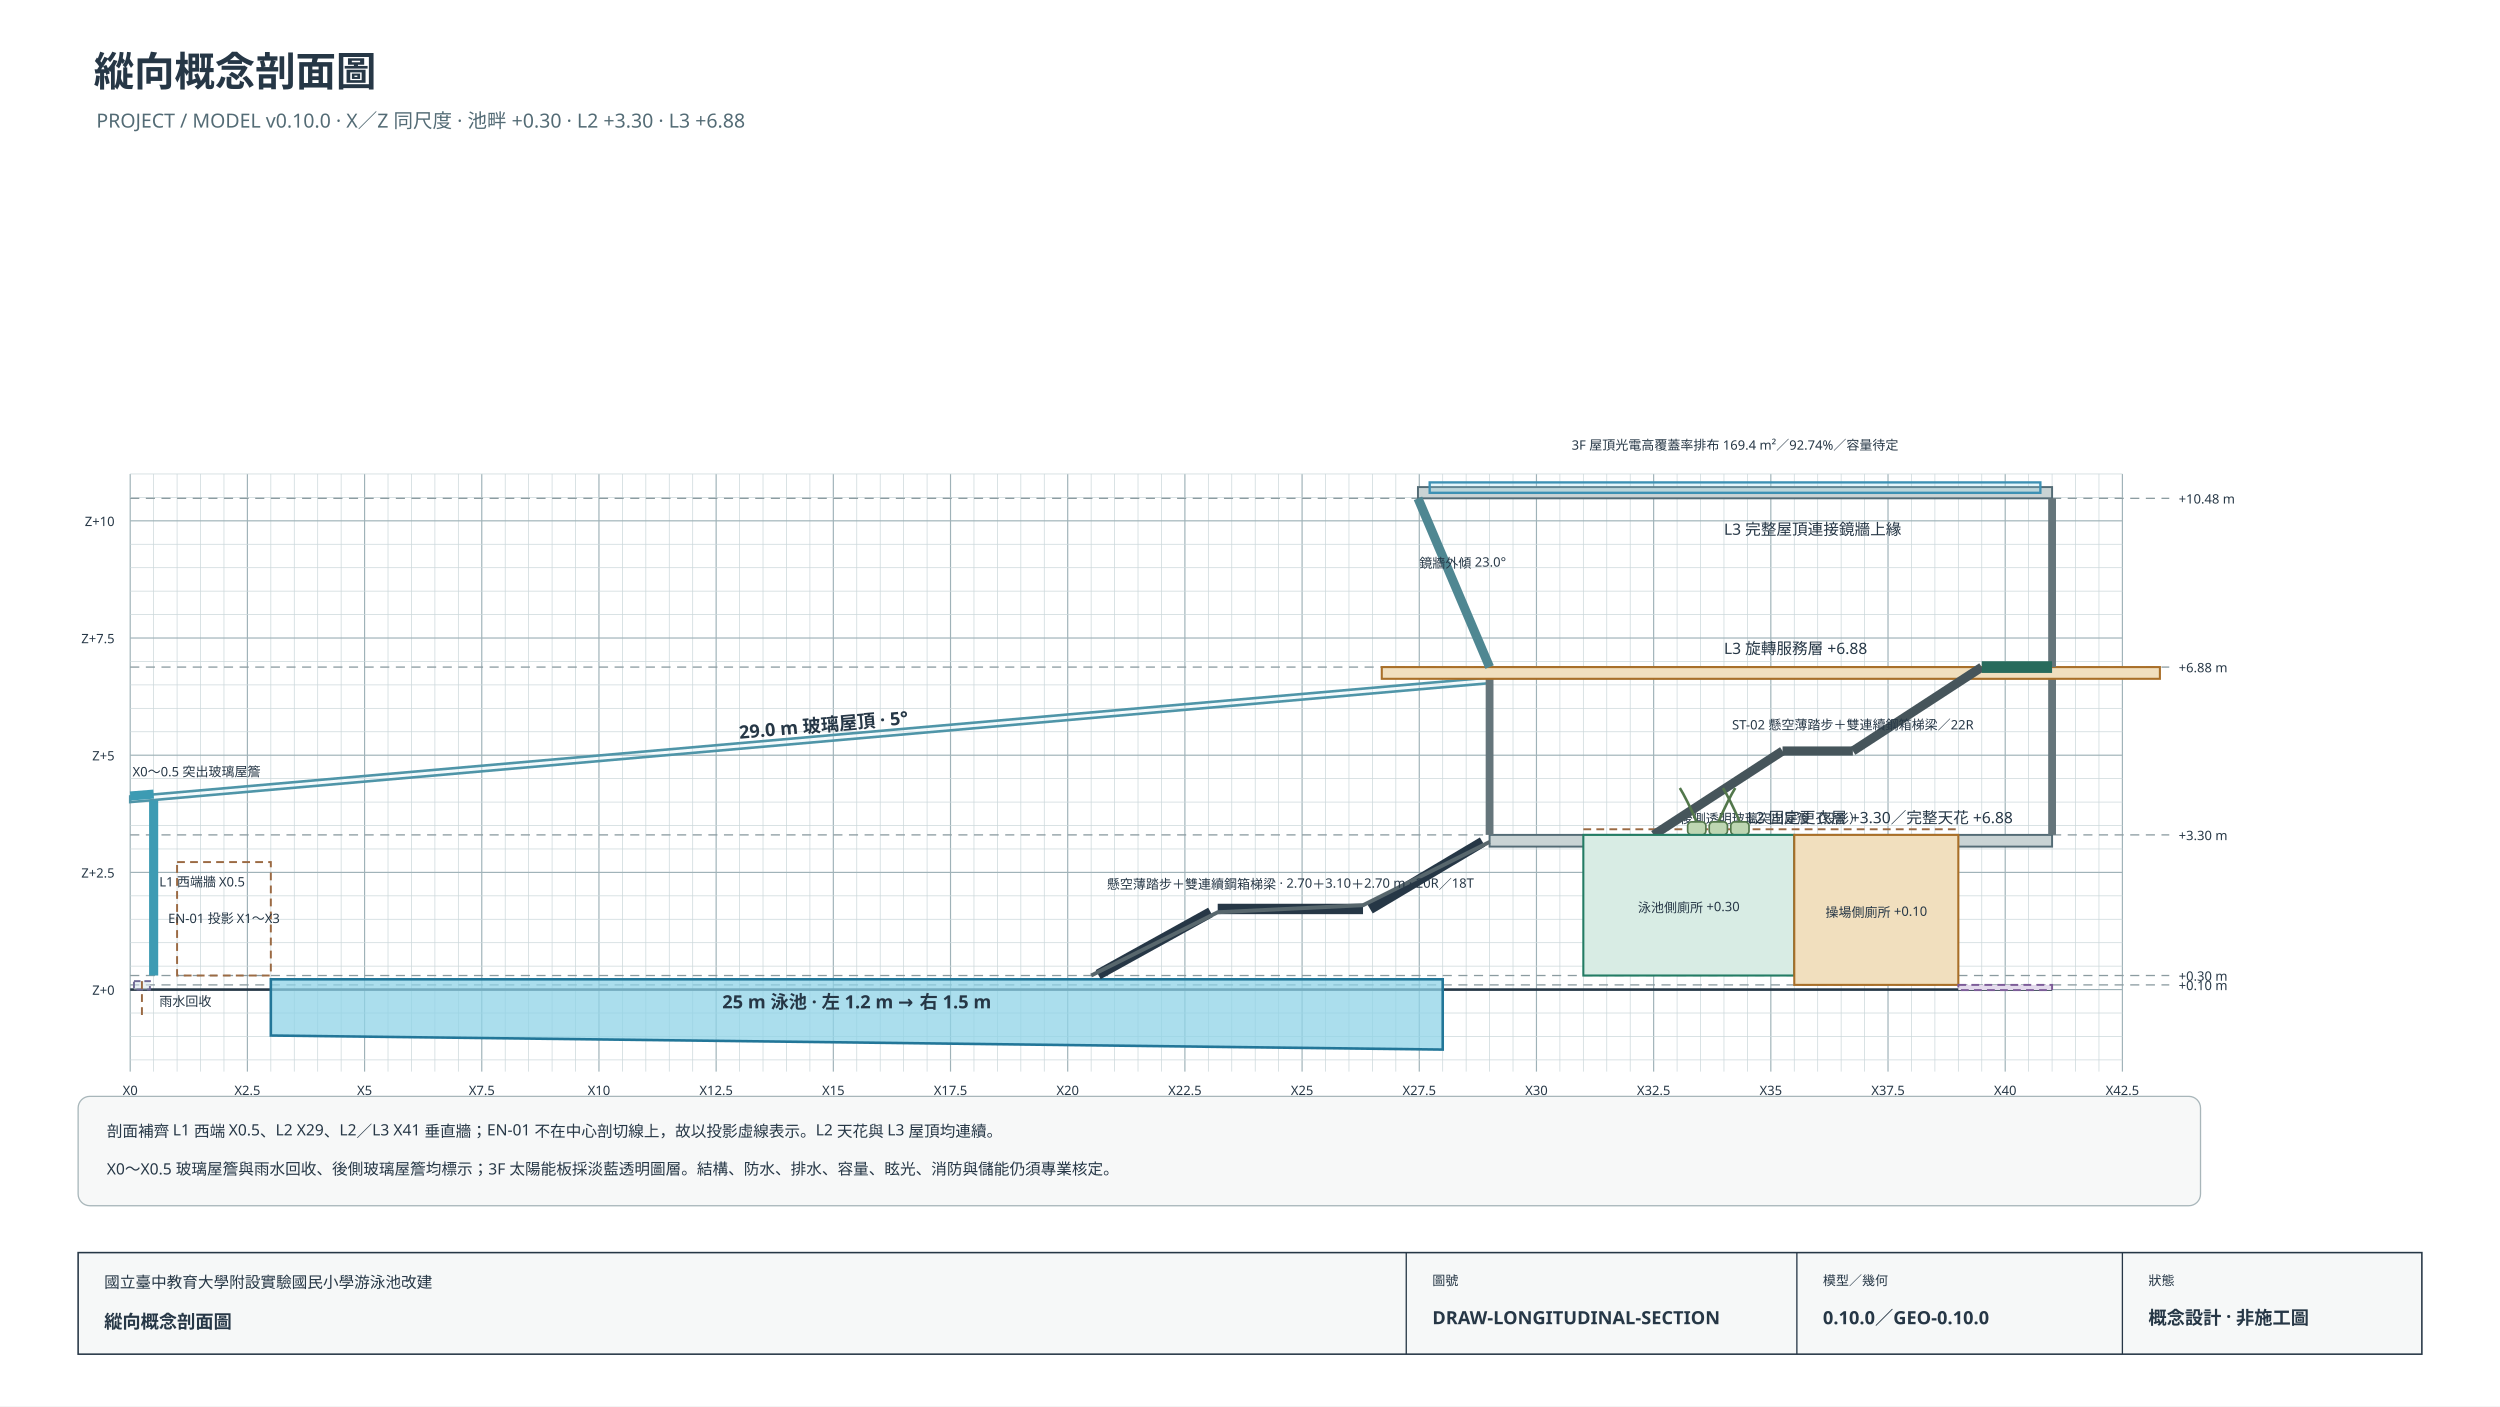
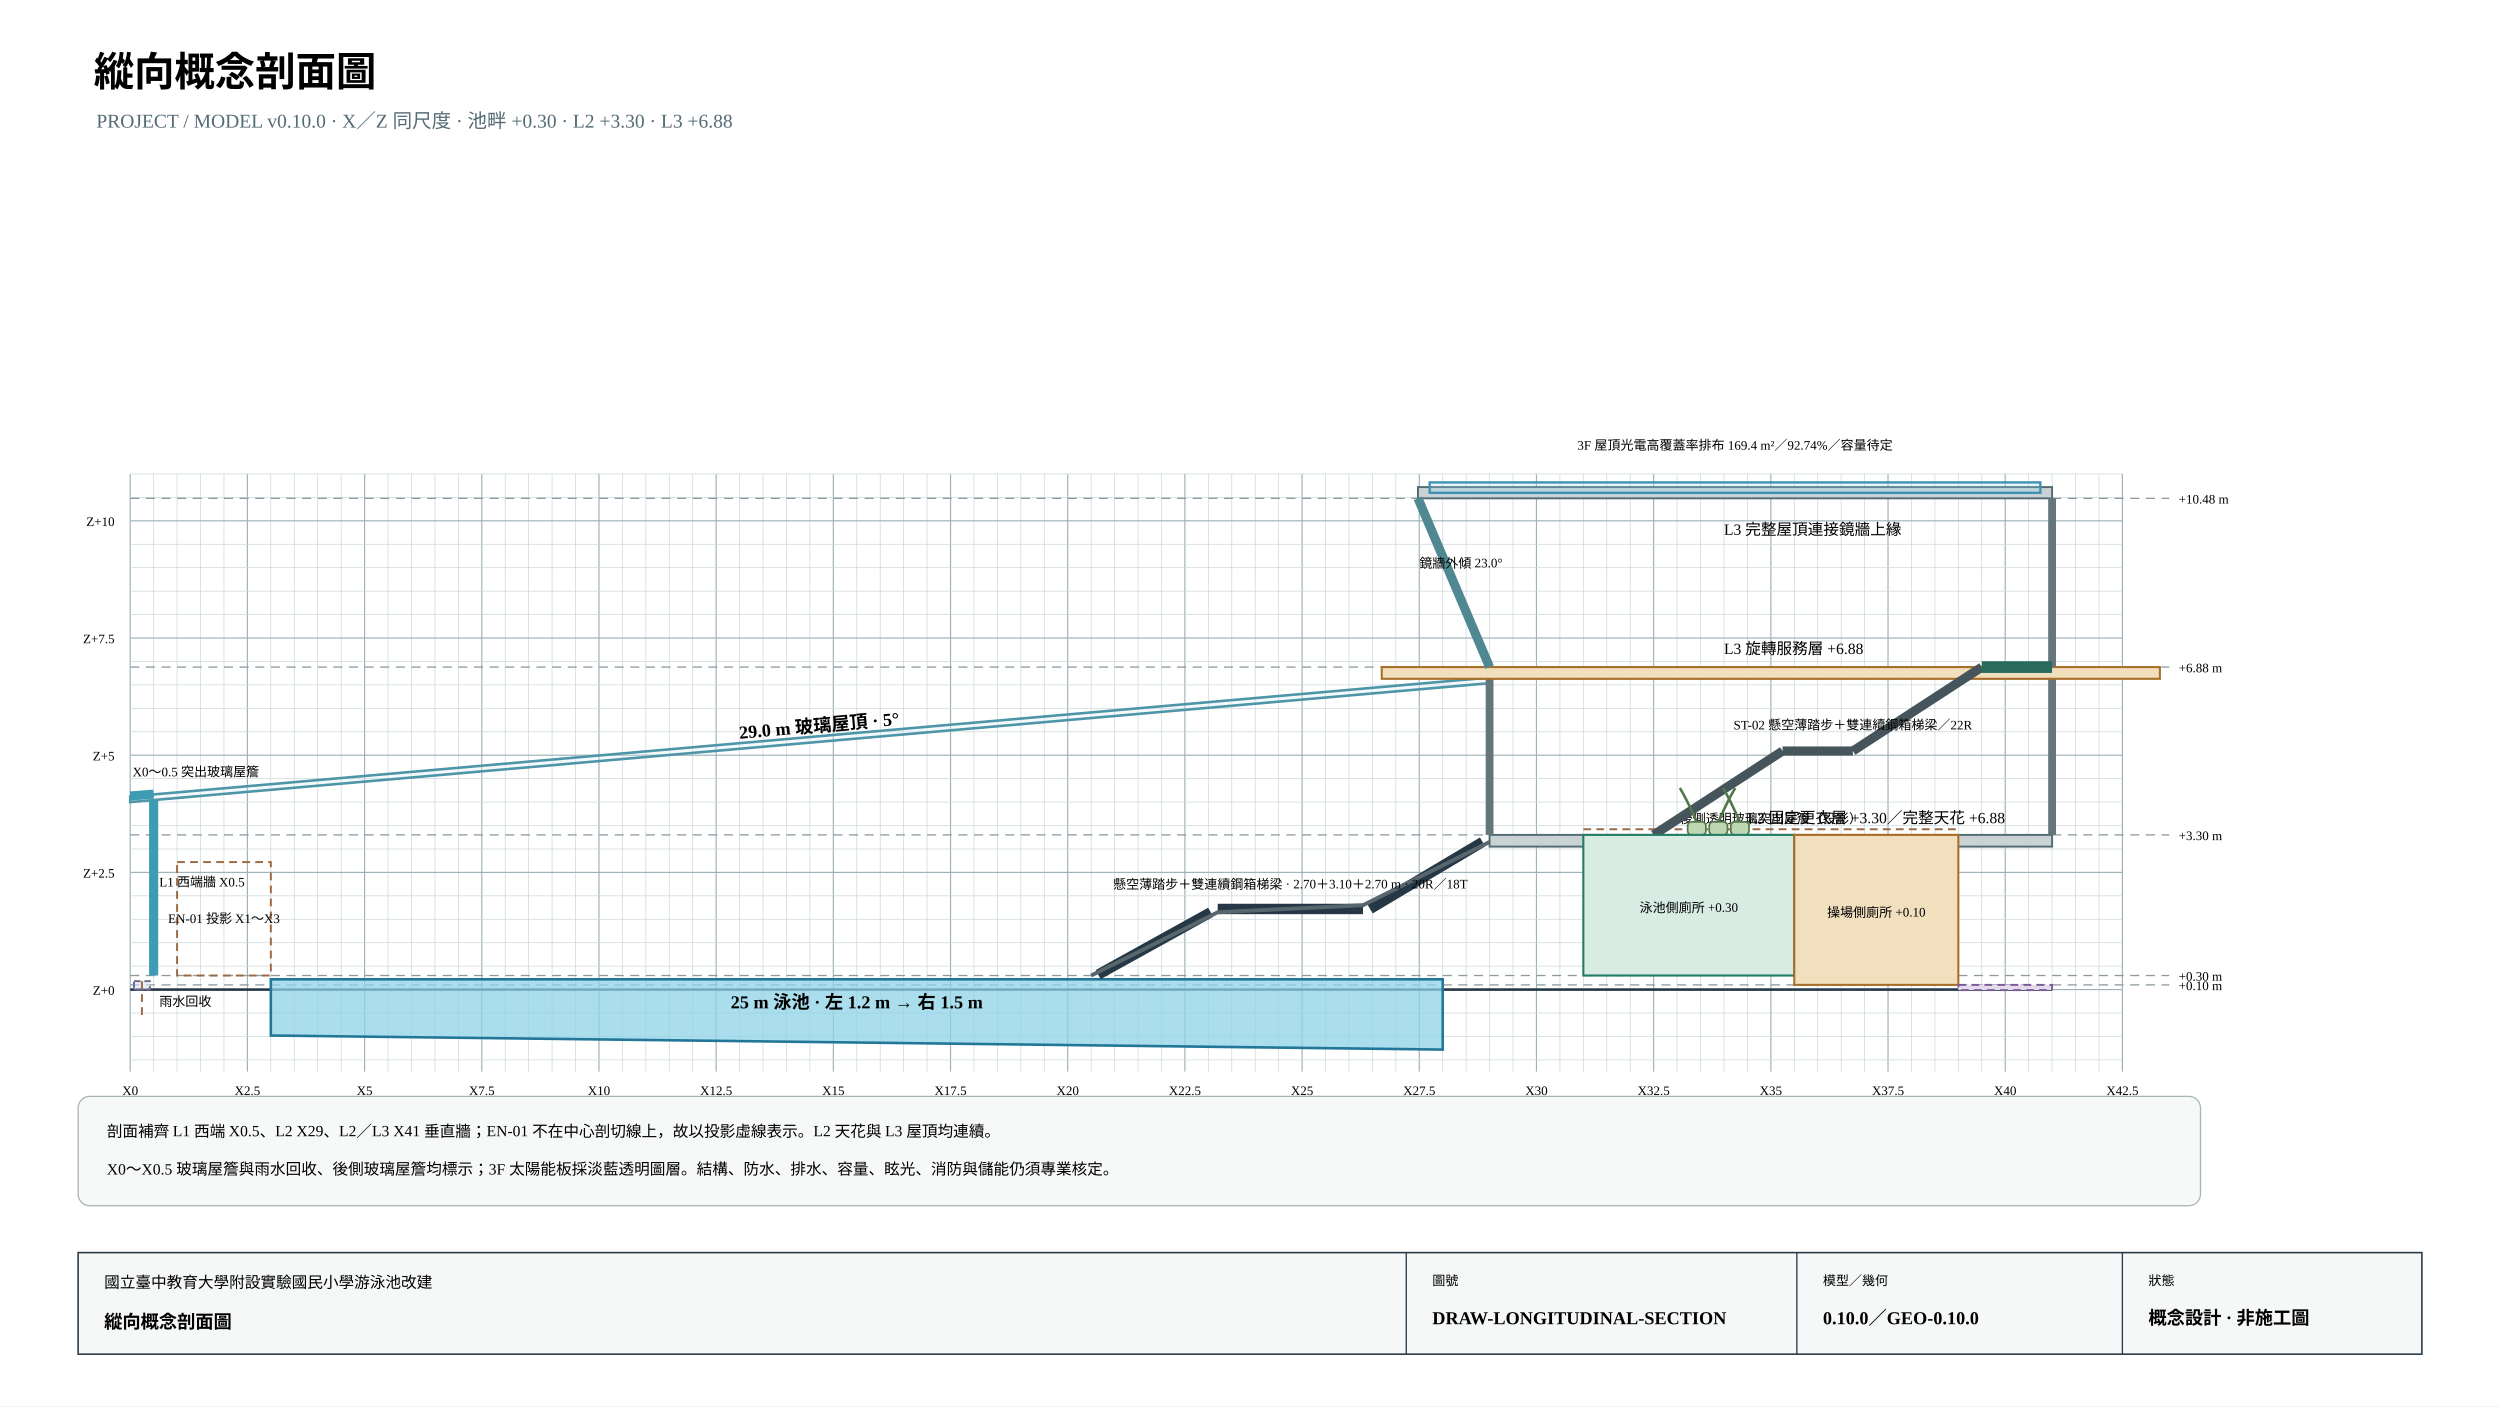
<svg xmlns="http://www.w3.org/2000/svg" width="1920" height="1080" viewBox="0 0 1920 1080" role="img" aria-labelledby="title desc" data-model-version="0.10.0" data-active-geometry="GEO-0.10.0" data-coordinate-system="SITE-XY">
  <style>
-   text{font-family:"Noto Sans TC","Microsoft JhengHei",sans-serif;fill:#263746}.title{font-size:31px;font-weight:800}.subtitle{font-size:15px;fill:#536b75}.label{font-size:14px;font-weight:700}.small{font-size:12px}.tiny{font-size:10px}.grid{stroke:#cbd7da;stroke-width:.55}.gridMajor{stroke:#9fb2b8;stroke-width:.9}.outline{fill:none;stroke:#263746;stroke-width:2}.reference{fill:#eef2f2;stroke:#97a8ad;stroke-width:1.2;stroke-dasharray:7 5}.pool{fill:#bfe4ef;stroke:#227698;stroke-width:2}.lane{stroke:#f8fbfc;stroke-width:2;stroke-dasharray:8 5}.working{fill:#f1dfbe;stroke:#a96f28;stroke-width:1.6}.confirmed{fill:#d8ece4;stroke:#237c64;stroke-width:1.6}.service{fill:#dbe5e6;stroke:#5b7278;stroke-width:1.6}.chemical{fill:#ead9e8;stroke:#8e5a88;stroke-width:1.6}.deferred{fill:#e4dbed;stroke:#7c5c98;stroke-width:1.5;stroke-dasharray:6 4}.stair{fill:#d7dde0;stroke:#263746;stroke-width:1.6}.structure{fill:#c3793c;fill-opacity:.18;stroke:#a95c25;stroke-width:2.2;stroke-dasharray:8 4}.dim{stroke:#536b75;stroke-width:1;fill:none}.titleBox{fill:#f6f8f8;stroke:#263746;stroke-width:1.2}.note{fill:#f7f8f8;stroke:#a8b6ba;stroke-width:1}.mirror{stroke:#4f8792;stroke-width:7}.roof{fill:#d8eef2;fill-opacity:.28;stroke:#4f95a8;stroke-width:2}.level{stroke:#8b9ba0;stroke-width:1;stroke-dasharray:7 5}.water{fill:#8fd2e6;fill-opacity:.75;stroke:#227698;stroke-width:2}.wall{fill:#c9d3d4;stroke:#536b75;stroke-width:1.5}.terrace{fill:#cfe1c5;stroke:#52774b;stroke-width:1.7}.arrival{fill:#d7e8df;stroke:#286b5c;stroke-width:2}.corridor{fill:#dcecef;stroke:#357487;stroke-width:1.6}.female{fill:#e5e0ee;stroke:#76598d;stroke-width:1.6}.glassLine{stroke:#3d9bb3;stroke-width:7}.wallLine{stroke:#65757b;stroke-width:6}.windowLine{stroke:#4fa5bb;stroke-width:8}.locker{fill:#cfd8d8;stroke:#64787a;stroke-width:1}.counter{fill:#d7c5ab;stroke:#8a6234;stroke-width:1.5}.plant{fill:#bed6b2;stroke:#52774b;stroke-width:1.3}.pv{fill:#8fd9ee;fill-opacity:.24;stroke:#3d91b4;stroke-width:1.8}.pvGrid{stroke:#4f9fc1;stroke-width:.8;stroke-opacity:.82}.projected{fill:none;stroke:#9b6a43;stroke-width:1.5;stroke-dasharray:6 4}.rain{fill:#d9e5ef;fill-opacity:.55;stroke:#6f6a96;stroke-width:1.5;stroke-dasharray:5 3}
+   :where(.dw-sheet) text{font-family:"Noto Sans TC","Microsoft JhengHei",sans-serif;fill:#263746}.dw-title{font-size:31px;font-weight:800}.dw-subtitle{font-size:15px;fill:#536b75}.dw-label{font-size:14px;font-weight:700}.dw-small{font-size:12px}.dw-tiny{font-size:10px}.dw-grid{stroke:#cbd7da;stroke-width:.55}.dw-grid-major{stroke:#9fb2b8;stroke-width:.9}.dw-outline{fill:none;stroke:#263746;stroke-width:2}.dw-reference{fill:#eef2f2;stroke:#97a8ad;stroke-width:1.2;stroke-dasharray:7 5}.dw-pool{fill:#bfe4ef;stroke:#227698;stroke-width:2}.dw-lane{stroke:#f8fbfc;stroke-width:2;stroke-dasharray:8 5}.dw-working{fill:#f1dfbe;stroke:#a96f28;stroke-width:1.6}.dw-confirmed{fill:#d8ece4;stroke:#237c64;stroke-width:1.6}.dw-service{fill:#dbe5e6;stroke:#5b7278;stroke-width:1.6}.dw-chemical{fill:#ead9e8;stroke:#8e5a88;stroke-width:1.6}.dw-deferred{fill:#e4dbed;stroke:#7c5c98;stroke-width:1.5;stroke-dasharray:6 4}.dw-stair{fill:#d7dde0;stroke:#263746;stroke-width:1.6}.dw-structure{fill:#c3793c;fill-opacity:.18;stroke:#a95c25;stroke-width:2.2;stroke-dasharray:8 4}.dw-dim{stroke:#536b75;stroke-width:1;fill:none}.dw-title-box{fill:#f6f8f8;stroke:#263746;stroke-width:1.2}.dw-note{fill:#f7f8f8;stroke:#a8b6ba;stroke-width:1}.dw-mirror{stroke:#4f8792;stroke-width:7}.dw-roof{fill:#d8eef2;fill-opacity:.28;stroke:#4f95a8;stroke-width:2}.dw-level{stroke:#8b9ba0;stroke-width:1;stroke-dasharray:7 5}.dw-water{fill:#8fd2e6;fill-opacity:.75;stroke:#227698;stroke-width:2}.dw-wall{fill:#c9d3d4;stroke:#536b75;stroke-width:1.5}.dw-terrace{fill:#cfe1c5;stroke:#52774b;stroke-width:1.7}.dw-arrival{fill:#d7e8df;stroke:#286b5c;stroke-width:2}.dw-corridor{fill:#dcecef;stroke:#357487;stroke-width:1.6}.dw-female{fill:#e5e0ee;stroke:#76598d;stroke-width:1.6}.dw-glass-line{stroke:#3d9bb3;stroke-width:7}.dw-wall-line{stroke:#65757b;stroke-width:6}.dw-window-line{stroke:#4fa5bb;stroke-width:8}.dw-locker{fill:#cfd8d8;stroke:#64787a;stroke-width:1}.dw-counter{fill:#d7c5ab;stroke:#8a6234;stroke-width:1.5}.dw-plant{fill:#bed6b2;stroke:#52774b;stroke-width:1.3}.dw-pv{fill:#8fd9ee;fill-opacity:.24;stroke:#3d91b4;stroke-width:1.8}.dw-pv-grid{stroke:#4f9fc1;stroke-width:.8;stroke-opacity:.82}.dw-projected{fill:none;stroke:#9b6a43;stroke-width:1.5;stroke-dasharray:6 4}.dw-rain{fill:#d9e5ef;fill-opacity:.55;stroke:#6f6a96;stroke-width:1.5;stroke-dasharray:5 3}
</style>
-   <rect width="1920" height="1080" fill="#fff" />
-   <text x="72" y="66" class="title">縱向概念剖面圖</text>
-   <text x="74" y="98" class="subtitle">PROJECT / MODEL v0.10.0 · X／Z 同尺度 · 池畔 +0.30 · L2 +3.30 · L3 +6.88</text>
-   <g aria-label="SITE-XZ 0.5 m grid" data-grid-visible="true" data-coordinate-system="SITE-XZ" data-minor-spacing="0.5" data-major-spacing="2.5">
-     <line x1="100" y1="364" x2="100" y2="823" class="gridMajor" />
-     <text x="100" y="841" text-anchor="middle" class="tiny">X0</text>
-     <line x1="118" y1="364" x2="118" y2="823" class="grid" />
-     <line x1="136" y1="364" x2="136" y2="823" class="grid" />
-     <line x1="154" y1="364" x2="154" y2="823" class="grid" />
-     <line x1="172" y1="364" x2="172" y2="823" class="grid" />
-     <line x1="190" y1="364" x2="190" y2="823" class="gridMajor" />
-     <text x="190" y="841" text-anchor="middle" class="tiny">X2.5</text>
-     <line x1="208" y1="364" x2="208" y2="823" class="grid" />
-     <line x1="226" y1="364" x2="226" y2="823" class="grid" />
-     <line x1="244" y1="364" x2="244" y2="823" class="grid" />
-     <line x1="262" y1="364" x2="262" y2="823" class="grid" />
-     <line x1="280" y1="364" x2="280" y2="823" class="gridMajor" />
-     <text x="280" y="841" text-anchor="middle" class="tiny">X5</text>
-     <line x1="298" y1="364" x2="298" y2="823" class="grid" />
-     <line x1="316" y1="364" x2="316" y2="823" class="grid" />
-     <line x1="334" y1="364" x2="334" y2="823" class="grid" />
-     <line x1="352" y1="364" x2="352" y2="823" class="grid" />
-     <line x1="370" y1="364" x2="370" y2="823" class="gridMajor" />
-     <text x="370" y="841" text-anchor="middle" class="tiny">X7.5</text>
-     <line x1="388" y1="364" x2="388" y2="823" class="grid" />
-     <line x1="406" y1="364" x2="406" y2="823" class="grid" />
-     <line x1="424" y1="364" x2="424" y2="823" class="grid" />
-     <line x1="442" y1="364" x2="442" y2="823" class="grid" />
-     <line x1="460" y1="364" x2="460" y2="823" class="gridMajor" />
-     <text x="460" y="841" text-anchor="middle" class="tiny">X10</text>
-     <line x1="478" y1="364" x2="478" y2="823" class="grid" />
-     <line x1="496" y1="364" x2="496" y2="823" class="grid" />
-     <line x1="514" y1="364" x2="514" y2="823" class="grid" />
-     <line x1="532" y1="364" x2="532" y2="823" class="grid" />
-     <line x1="550" y1="364" x2="550" y2="823" class="gridMajor" />
-     <text x="550" y="841" text-anchor="middle" class="tiny">X12.5</text>
-     <line x1="568" y1="364" x2="568" y2="823" class="grid" />
-     <line x1="586" y1="364" x2="586" y2="823" class="grid" />
-     <line x1="604" y1="364" x2="604" y2="823" class="grid" />
-     <line x1="622" y1="364" x2="622" y2="823" class="grid" />
-     <line x1="640" y1="364" x2="640" y2="823" class="gridMajor" />
-     <text x="640" y="841" text-anchor="middle" class="tiny">X15</text>
-     <line x1="658" y1="364" x2="658" y2="823" class="grid" />
-     <line x1="676" y1="364" x2="676" y2="823" class="grid" />
-     <line x1="694" y1="364" x2="694" y2="823" class="grid" />
-     <line x1="712" y1="364" x2="712" y2="823" class="grid" />
-     <line x1="730" y1="364" x2="730" y2="823" class="gridMajor" />
-     <text x="730" y="841" text-anchor="middle" class="tiny">X17.5</text>
-     <line x1="748" y1="364" x2="748" y2="823" class="grid" />
-     <line x1="766" y1="364" x2="766" y2="823" class="grid" />
-     <line x1="784" y1="364" x2="784" y2="823" class="grid" />
-     <line x1="802" y1="364" x2="802" y2="823" class="grid" />
-     <line x1="820" y1="364" x2="820" y2="823" class="gridMajor" />
-     <text x="820" y="841" text-anchor="middle" class="tiny">X20</text>
-     <line x1="838" y1="364" x2="838" y2="823" class="grid" />
-     <line x1="856" y1="364" x2="856" y2="823" class="grid" />
-     <line x1="874" y1="364" x2="874" y2="823" class="grid" />
-     <line x1="892" y1="364" x2="892" y2="823" class="grid" />
-     <line x1="910" y1="364" x2="910" y2="823" class="gridMajor" />
-     <text x="910" y="841" text-anchor="middle" class="tiny">X22.5</text>
-     <line x1="928" y1="364" x2="928" y2="823" class="grid" />
-     <line x1="946" y1="364" x2="946" y2="823" class="grid" />
-     <line x1="964" y1="364" x2="964" y2="823" class="grid" />
-     <line x1="982" y1="364" x2="982" y2="823" class="grid" />
-     <line x1="1000" y1="364" x2="1000" y2="823" class="gridMajor" />
-     <text x="1000" y="841" text-anchor="middle" class="tiny">X25</text>
-     <line x1="1018" y1="364" x2="1018" y2="823" class="grid" />
-     <line x1="1036" y1="364" x2="1036" y2="823" class="grid" />
-     <line x1="1054" y1="364" x2="1054" y2="823" class="grid" />
-     <line x1="1072" y1="364" x2="1072" y2="823" class="grid" />
-     <line x1="1090" y1="364" x2="1090" y2="823" class="gridMajor" />
-     <text x="1090" y="841" text-anchor="middle" class="tiny">X27.5</text>
-     <line x1="1108" y1="364" x2="1108" y2="823" class="grid" />
-     <line x1="1126" y1="364" x2="1126" y2="823" class="grid" />
-     <line x1="1144" y1="364" x2="1144" y2="823" class="grid" />
-     <line x1="1162" y1="364" x2="1162" y2="823" class="grid" />
-     <line x1="1180" y1="364" x2="1180" y2="823" class="gridMajor" />
-     <text x="1180" y="841" text-anchor="middle" class="tiny">X30</text>
-     <line x1="1198" y1="364" x2="1198" y2="823" class="grid" />
-     <line x1="1216" y1="364" x2="1216" y2="823" class="grid" />
-     <line x1="1234" y1="364" x2="1234" y2="823" class="grid" />
-     <line x1="1252" y1="364" x2="1252" y2="823" class="grid" />
-     <line x1="1270" y1="364" x2="1270" y2="823" class="gridMajor" />
-     <text x="1270" y="841" text-anchor="middle" class="tiny">X32.5</text>
-     <line x1="1288" y1="364" x2="1288" y2="823" class="grid" />
-     <line x1="1306" y1="364" x2="1306" y2="823" class="grid" />
-     <line x1="1324" y1="364" x2="1324" y2="823" class="grid" />
-     <line x1="1342" y1="364" x2="1342" y2="823" class="grid" />
-     <line x1="1360" y1="364" x2="1360" y2="823" class="gridMajor" />
-     <text x="1360" y="841" text-anchor="middle" class="tiny">X35</text>
-     <line x1="1378" y1="364" x2="1378" y2="823" class="grid" />
-     <line x1="1396" y1="364" x2="1396" y2="823" class="grid" />
-     <line x1="1414" y1="364" x2="1414" y2="823" class="grid" />
-     <line x1="1432" y1="364" x2="1432" y2="823" class="grid" />
-     <line x1="1450" y1="364" x2="1450" y2="823" class="gridMajor" />
-     <text x="1450" y="841" text-anchor="middle" class="tiny">X37.5</text>
-     <line x1="1468" y1="364" x2="1468" y2="823" class="grid" />
-     <line x1="1486" y1="364" x2="1486" y2="823" class="grid" />
-     <line x1="1504" y1="364" x2="1504" y2="823" class="grid" />
-     <line x1="1522" y1="364" x2="1522" y2="823" class="grid" />
-     <line x1="1540" y1="364" x2="1540" y2="823" class="gridMajor" />
-     <text x="1540" y="841" text-anchor="middle" class="tiny">X40</text>
-     <line x1="1558" y1="364" x2="1558" y2="823" class="grid" />
-     <line x1="1576" y1="364" x2="1576" y2="823" class="grid" />
-     <line x1="1594" y1="364" x2="1594" y2="823" class="grid" />
-     <line x1="1612" y1="364" x2="1612" y2="823" class="grid" />
-     <line x1="1630" y1="364" x2="1630" y2="823" class="gridMajor" />
-     <text x="1630" y="841" text-anchor="middle" class="tiny">X42.5</text>
-     <line x1="100" y1="814" x2="1630" y2="814" class="grid" />
-     <line x1="100" y1="796" x2="1630" y2="796" class="grid" />
-     <line x1="100" y1="778" x2="1630" y2="778" class="grid" />
-     <line x1="100" y1="760" x2="1630" y2="760" class="gridMajor" />
-     <text x="88" y="764" text-anchor="end" class="tiny">Z+0</text>
-     <line x1="100" y1="742" x2="1630" y2="742" class="grid" />
-     <line x1="100" y1="724" x2="1630" y2="724" class="grid" />
-     <line x1="100" y1="706" x2="1630" y2="706" class="grid" />
-     <line x1="100" y1="688" x2="1630" y2="688" class="grid" />
-     <line x1="100" y1="670" x2="1630" y2="670" class="gridMajor" />
-     <text x="88" y="674" text-anchor="end" class="tiny">Z+2.5</text>
-     <line x1="100" y1="652" x2="1630" y2="652" class="grid" />
-     <line x1="100" y1="634" x2="1630" y2="634" class="grid" />
-     <line x1="100" y1="616" x2="1630" y2="616" class="grid" />
-     <line x1="100" y1="598" x2="1630" y2="598" class="grid" />
-     <line x1="100" y1="580" x2="1630" y2="580" class="gridMajor" />
-     <text x="88" y="584" text-anchor="end" class="tiny">Z+5</text>
-     <line x1="100" y1="562" x2="1630" y2="562" class="grid" />
-     <line x1="100" y1="544" x2="1630" y2="544" class="grid" />
-     <line x1="100" y1="526" x2="1630" y2="526" class="grid" />
-     <line x1="100" y1="508" x2="1630" y2="508" class="grid" />
-     <line x1="100" y1="490" x2="1630" y2="490" class="gridMajor" />
-     <text x="88" y="494" text-anchor="end" class="tiny">Z+7.5</text>
-     <line x1="100" y1="472" x2="1630" y2="472" class="grid" />
-     <line x1="100" y1="454" x2="1630" y2="454" class="grid" />
-     <line x1="100" y1="436" x2="1630" y2="436" class="grid" />
-     <line x1="100" y1="418" x2="1630" y2="418" class="grid" />
-     <line x1="100" y1="400" x2="1630" y2="400" class="gridMajor" />
-     <text x="88" y="404" text-anchor="end" class="tiny">Z+10</text>
-     <line x1="100" y1="382" x2="1630" y2="382" class="grid" />
-     <line x1="100" y1="364" x2="1630" y2="364" class="grid" />
-   </g>
-   <g>
-     <line x1="100" y1="760" x2="1576" y2="760" class="outline" />
-     <line x1="100" y1="756.4" x2="1666" y2="756.4" class="level" />
-     <text x="1673.2" y="760.4" class="tiny">+0.10 m</text>
-     <line x1="100" y1="749.2" x2="1666" y2="749.2" class="level" />
-     <text x="1673.2" y="753.2" class="tiny">+0.30 m</text>
-     <line x1="100" y1="641.2" x2="1666" y2="641.2" class="level" />
-     <text x="1673.2" y="645.2" class="tiny">+3.30 m</text>
-     <line x1="100" y1="512.32" x2="1666" y2="512.32" class="level" />
-     <text x="1673.2" y="516.32" class="tiny">+6.88 m</text>
-     <line x1="100" y1="382.72" x2="1666" y2="382.72" class="level" />
-     <text x="1673.2" y="386.72" class="tiny">+10.48 m</text>
-   </g>
-   <g data-entity="POOL-01" data-coordinate-system="SITE-XY" data-bounds="3,28,4,12.5">
-     <path d="M208 752.08L1108 752.08L1108 806.08L208 795.28Z" class="water" />
-     <text x="658" y="774.4" text-anchor="middle" class="label">25 m 泳池 · 左 1.2 m → 右 1.5 m</text>
-   </g>
-   <g data-entity="RF-GL-01" data-coordinate-system="SITE-XY" data-bounds="0,29,0,14">
-     <path d="M100 616L1144 524.668L1144 520.348L100 611.68Z" class="roof" />
-     <text x="568" y="567.4" class="label" transform="rotate(-5 568 567.4)">29.0 m 玻璃屋頂 · 5°</text>
-   </g>
-   <g data-entity="RF-L1-WEST-EAVE-01">
-     <path d="M100 611.32L118 609.88" class="glassLine" />
-     <text x="101.8" y="596.2" class="tiny">X0～0.5 突出玻璃屋簷</text>
-   </g>
-   <g data-entity="RW-WEST-01">
-     <rect x="102.88" y="753.52" width="12.24" height="6.48" class="rain" />
-     <path d="M109 753.52L109 779.8" class="projected" />
-     <text x="122.32" y="772.6" class="tiny">雨水回收</text>
-   </g>
-   <g data-entity="W-L1-X0.5-01">
-     <line x1="118" y1="749.2" x2="118" y2="614.56" class="glassLine" />
-     <text x="122.32" y="680.8" class="tiny">L1 西端牆 X0.5</text>
-   </g>
-   <g data-entity="EN-01" data-projection="elevation-not-cut">
-     <rect x="136" y="662.08" width="72" height="87.12" class="projected" />
-     <text x="172" y="708.88" text-anchor="middle" class="tiny">EN-01 投影 X1～X3</text>
-   </g>
-   <g data-entity="RF-L1-REAR-CANOPY-01" data-projection-y="14-14.5">
-     <line x1="1216" y1="636.88" x2="1504" y2="636.88" class="projected" />
-     <text x="1360" y="632.2" text-anchor="middle" class="tiny">後側透明玻璃突出屋簷（投影）</text>
-   </g>
-   <g>
-     <rect x="1144" y="641.2" width="432" height="9" class="wall" />
-     <rect x="1144" y="512.32" width="432" height="8.64" class="wall" data-entity="CLG-L2-01" data-continuous="true" />
-     <line x1="1144" y1="641.2" x2="1144" y2="512.32" class="wallLine" data-entity="W-L2-X29-01" />
-     <line x1="1576" y1="641.2" x2="1576" y2="512.32" class="wallLine" data-entity="W-L2-X41-01" />
-     <rect x="1061.2" y="512.32" width="597.6" height="9" class="working" />
-     <rect x="1088.992" y="374.08" width="487.008" height="8.64" class="wall" data-entity="RF-L3-01" data-complete-roof="true" />
-     <line x1="1144" y1="512.32" x2="1088.988" y2="382.72" class="mirror" />
-     <line x1="1576" y1="512.32" x2="1576" y2="382.72" class="wallLine" data-entity="W-L3-X41-01" />
-     <text x="1342" y="632.2" class="small">L2 固定更衣層 +3.30／完整天花 +6.88</text>
-     <text x="1324" y="502.24" class="small">L3 旋轉服務層 +6.88</text>
-     <text x="1324" y="410.72" class="small">L3 完整屋頂連接鏡牆上緣</text>
-     <text x="1090" y="436" class="tiny">鏡牆外傾 23.0°</text>
-   </g>
-   <g data-entity="ST-01" data-coordinate-system="SITE-XY" data-bounds="20.5,29,0.5,2" data-design-intent="suspended-floating-stair">
-     <line x1="843.4" y1="748.48" x2="929.8" y2="700.6" stroke="#263746" stroke-width="8" />
-     <line x1="935.2" y1="698.08" x2="1046.8" y2="698.08" stroke="#263746" stroke-width="8" />
-     <line x1="1052.2" y1="698.08" x2="1138.6" y2="646.6" stroke="#263746" stroke-width="8" />
-     <polyline points="838,749.2 848.8,743.8 859.6,738.4 870.4,733 881.2,727.6 892,722.2 902.8,716.8 913.6,711.4 924.4,706 935.2,700.6 1046.8,695.2 1057.6,689.8 1068.4,684.4 1079.2,679 1090,673.6 1100.8,668.2 1111.6,662.8 1122.4,657.4 1133.2,652 1144,646.6" fill="none" stroke="#58676d" stroke-width="3" />
-     <text x="991" y="682.6" text-anchor="middle" class="tiny">懸空薄踏步＋雙連續鋼箱梯梁 · 2.70＋3.10＋2.70 m · 20R／18T</text>
-   </g>
-   <g data-entity="ST-02" data-axis="+x" data-y-band="0.5,2" data-design-intent="suspended-floating-stair">
-     <line x1="1270" y1="641.2" x2="1369" y2="576.76" stroke="#46555b" stroke-width="7" />
-     <line x1="1369" y1="576.76" x2="1423" y2="576.76" stroke="#46555b" stroke-width="7" />
-     <line x1="1423" y1="576.76" x2="1522" y2="512.32" stroke="#46555b" stroke-width="7" />
-     <line x1="1522" y1="512.32" x2="1576" y2="512.32" stroke="#286b5c" stroke-width="9" />
-     <text x="1423" y="560.2" text-anchor="middle" class="tiny">ST-02 懸空薄踏步＋雙連續鋼箱梯梁／22R</text>
-   </g>
-   <g data-entity="Z-ST-02-PLANT-01" data-planter-count="3">
-     <rect x="1296.12" y="631.2" width="14" height="10" rx="3" class="plant" />
-     <path d="M1303.12 631.2q-8 -18 -13 -26" fill="none" stroke="#52774b" stroke-width="2" />
-     <rect x="1312.68" y="631.2" width="14" height="10" rx="3" class="plant" />
-     <path d="M1319.68 631.2q8 -18 13 -26" fill="none" stroke="#52774b" stroke-width="2" />
-     <rect x="1329.24" y="631.2" width="14" height="10" rx="3" class="plant" />
-     <path d="M1336.24 631.2q-8 -18 -13 -26" fill="none" stroke="#52774b" stroke-width="2" />
-     <text x="1320.4" y="662.08" text-anchor="middle" class="tiny">梯下 3 組可移除耐陰盆栽</text>
-   </g>
-   <g data-entity="RF-PV-RES-01" data-area="169.364" data-coverage-percent="92.74" data-capacity-status="deferred">
-     <rect x="1097.992" y="370.48" width="469.008" height="8" class="pv" />
-     <text x="1332.496" y="345.36" text-anchor="middle" class="tiny">3F 屋頂光電高覆蓋率排布 169.4 m²／92.74%／容量待定</text>
-   </g>
-   <g>
-     <rect x="1216" y="641.2" width="162" height="108" class="confirmed" />
-     <rect x="1378" y="641.2" width="126" height="115.2" class="working" />
-     <text x="1297" y="700.6" text-anchor="middle" class="tiny">泳池側廁所 +0.30</text>
-     <text x="1441" y="704.2" text-anchor="middle" class="tiny">操場側廁所 +0.10</text>
-     <rect x="1504" y="756.4" width="72" height="4" class="deferred" />
-   </g>
-   <rect x="60" y="842" width="1630" height="84" rx="9" class="note" />
-   <text x="82" y="873" class="small">剖面補齊 L1 西端 X0.5、L2 X29、L2／L3 X41 垂直牆；EN-01 不在中心剖切線上，故以投影虛線表示。L2 天花與 L3 屋頂均連續。</text>
-   <text x="82" y="902" class="small">X0～X0.5 玻璃屋簷與雨水回收、後側玻璃屋簷均標示；3F 太陽能板採淡藍透明圖層。結構、防水、排水、容量、眩光、消防與儲能仍須專業核定。</text>
-   <g transform="translate(60 962)">
-     <rect width="1800" height="78" class="titleBox" />
-     <line x1="1020" y1="0" x2="1020" y2="78" stroke="#263746" />
-     <line x1="1320" y1="0" x2="1320" y2="78" stroke="#263746" />
-     <line x1="1570" y1="0" x2="1570" y2="78" stroke="#263746" />
-     <text x="20" y="27" class="small">國立臺中教育大學附設實驗國民小學游泳池改建</text>
-     <text x="20" y="58" class="label">縱向概念剖面圖</text>
-     <text x="1040" y="25" class="tiny">圖號</text>
-     <text x="1040" y="55" class="label">DRAW-LONGITUDINAL-SECTION</text>
-     <text x="1340" y="25" class="tiny">模型／幾何</text>
-     <text x="1340" y="55" class="label">0.10.0／GEO-0.10.0</text>
-     <text x="1590" y="25" class="tiny">狀態</text>
-     <text x="1590" y="55" class="label">概念設計 · 非施工圖</text>
+   <g class="dw-sheet">
+     <rect width="1920" height="1080" fill="#fff" />
+     <text x="72" y="66" class="dw-title">縱向概念剖面圖</text>
+     <text x="74" y="98" class="dw-subtitle">PROJECT / MODEL v0.10.0 · X／Z 同尺度 · 池畔 +0.30 · L2 +3.30 · L3 +6.88</text>
+     <g aria-label="SITE-XZ 0.5 m grid" data-grid-visible="true" data-coordinate-system="SITE-XZ" data-minor-spacing="0.5" data-major-spacing="2.5">
+       <line x1="100" y1="364" x2="100" y2="823" class="dw-grid-major" />
+       <text x="100" y="841" text-anchor="middle" class="dw-tiny">X0</text>
+       <line x1="118" y1="364" x2="118" y2="823" class="dw-grid" />
+       <line x1="136" y1="364" x2="136" y2="823" class="dw-grid" />
+       <line x1="154" y1="364" x2="154" y2="823" class="dw-grid" />
+       <line x1="172" y1="364" x2="172" y2="823" class="dw-grid" />
+       <line x1="190" y1="364" x2="190" y2="823" class="dw-grid-major" />
+       <text x="190" y="841" text-anchor="middle" class="dw-tiny">X2.5</text>
+       <line x1="208" y1="364" x2="208" y2="823" class="dw-grid" />
+       <line x1="226" y1="364" x2="226" y2="823" class="dw-grid" />
+       <line x1="244" y1="364" x2="244" y2="823" class="dw-grid" />
+       <line x1="262" y1="364" x2="262" y2="823" class="dw-grid" />
+       <line x1="280" y1="364" x2="280" y2="823" class="dw-grid-major" />
+       <text x="280" y="841" text-anchor="middle" class="dw-tiny">X5</text>
+       <line x1="298" y1="364" x2="298" y2="823" class="dw-grid" />
+       <line x1="316" y1="364" x2="316" y2="823" class="dw-grid" />
+       <line x1="334" y1="364" x2="334" y2="823" class="dw-grid" />
+       <line x1="352" y1="364" x2="352" y2="823" class="dw-grid" />
+       <line x1="370" y1="364" x2="370" y2="823" class="dw-grid-major" />
+       <text x="370" y="841" text-anchor="middle" class="dw-tiny">X7.5</text>
+       <line x1="388" y1="364" x2="388" y2="823" class="dw-grid" />
+       <line x1="406" y1="364" x2="406" y2="823" class="dw-grid" />
+       <line x1="424" y1="364" x2="424" y2="823" class="dw-grid" />
+       <line x1="442" y1="364" x2="442" y2="823" class="dw-grid" />
+       <line x1="460" y1="364" x2="460" y2="823" class="dw-grid-major" />
+       <text x="460" y="841" text-anchor="middle" class="dw-tiny">X10</text>
+       <line x1="478" y1="364" x2="478" y2="823" class="dw-grid" />
+       <line x1="496" y1="364" x2="496" y2="823" class="dw-grid" />
+       <line x1="514" y1="364" x2="514" y2="823" class="dw-grid" />
+       <line x1="532" y1="364" x2="532" y2="823" class="dw-grid" />
+       <line x1="550" y1="364" x2="550" y2="823" class="dw-grid-major" />
+       <text x="550" y="841" text-anchor="middle" class="dw-tiny">X12.5</text>
+       <line x1="568" y1="364" x2="568" y2="823" class="dw-grid" />
+       <line x1="586" y1="364" x2="586" y2="823" class="dw-grid" />
+       <line x1="604" y1="364" x2="604" y2="823" class="dw-grid" />
+       <line x1="622" y1="364" x2="622" y2="823" class="dw-grid" />
+       <line x1="640" y1="364" x2="640" y2="823" class="dw-grid-major" />
+       <text x="640" y="841" text-anchor="middle" class="dw-tiny">X15</text>
+       <line x1="658" y1="364" x2="658" y2="823" class="dw-grid" />
+       <line x1="676" y1="364" x2="676" y2="823" class="dw-grid" />
+       <line x1="694" y1="364" x2="694" y2="823" class="dw-grid" />
+       <line x1="712" y1="364" x2="712" y2="823" class="dw-grid" />
+       <line x1="730" y1="364" x2="730" y2="823" class="dw-grid-major" />
+       <text x="730" y="841" text-anchor="middle" class="dw-tiny">X17.5</text>
+       <line x1="748" y1="364" x2="748" y2="823" class="dw-grid" />
+       <line x1="766" y1="364" x2="766" y2="823" class="dw-grid" />
+       <line x1="784" y1="364" x2="784" y2="823" class="dw-grid" />
+       <line x1="802" y1="364" x2="802" y2="823" class="dw-grid" />
+       <line x1="820" y1="364" x2="820" y2="823" class="dw-grid-major" />
+       <text x="820" y="841" text-anchor="middle" class="dw-tiny">X20</text>
+       <line x1="838" y1="364" x2="838" y2="823" class="dw-grid" />
+       <line x1="856" y1="364" x2="856" y2="823" class="dw-grid" />
+       <line x1="874" y1="364" x2="874" y2="823" class="dw-grid" />
+       <line x1="892" y1="364" x2="892" y2="823" class="dw-grid" />
+       <line x1="910" y1="364" x2="910" y2="823" class="dw-grid-major" />
+       <text x="910" y="841" text-anchor="middle" class="dw-tiny">X22.5</text>
+       <line x1="928" y1="364" x2="928" y2="823" class="dw-grid" />
+       <line x1="946" y1="364" x2="946" y2="823" class="dw-grid" />
+       <line x1="964" y1="364" x2="964" y2="823" class="dw-grid" />
+       <line x1="982" y1="364" x2="982" y2="823" class="dw-grid" />
+       <line x1="1000" y1="364" x2="1000" y2="823" class="dw-grid-major" />
+       <text x="1000" y="841" text-anchor="middle" class="dw-tiny">X25</text>
+       <line x1="1018" y1="364" x2="1018" y2="823" class="dw-grid" />
+       <line x1="1036" y1="364" x2="1036" y2="823" class="dw-grid" />
+       <line x1="1054" y1="364" x2="1054" y2="823" class="dw-grid" />
+       <line x1="1072" y1="364" x2="1072" y2="823" class="dw-grid" />
+       <line x1="1090" y1="364" x2="1090" y2="823" class="dw-grid-major" />
+       <text x="1090" y="841" text-anchor="middle" class="dw-tiny">X27.5</text>
+       <line x1="1108" y1="364" x2="1108" y2="823" class="dw-grid" />
+       <line x1="1126" y1="364" x2="1126" y2="823" class="dw-grid" />
+       <line x1="1144" y1="364" x2="1144" y2="823" class="dw-grid" />
+       <line x1="1162" y1="364" x2="1162" y2="823" class="dw-grid" />
+       <line x1="1180" y1="364" x2="1180" y2="823" class="dw-grid-major" />
+       <text x="1180" y="841" text-anchor="middle" class="dw-tiny">X30</text>
+       <line x1="1198" y1="364" x2="1198" y2="823" class="dw-grid" />
+       <line x1="1216" y1="364" x2="1216" y2="823" class="dw-grid" />
+       <line x1="1234" y1="364" x2="1234" y2="823" class="dw-grid" />
+       <line x1="1252" y1="364" x2="1252" y2="823" class="dw-grid" />
+       <line x1="1270" y1="364" x2="1270" y2="823" class="dw-grid-major" />
+       <text x="1270" y="841" text-anchor="middle" class="dw-tiny">X32.5</text>
+       <line x1="1288" y1="364" x2="1288" y2="823" class="dw-grid" />
+       <line x1="1306" y1="364" x2="1306" y2="823" class="dw-grid" />
+       <line x1="1324" y1="364" x2="1324" y2="823" class="dw-grid" />
+       <line x1="1342" y1="364" x2="1342" y2="823" class="dw-grid" />
+       <line x1="1360" y1="364" x2="1360" y2="823" class="dw-grid-major" />
+       <text x="1360" y="841" text-anchor="middle" class="dw-tiny">X35</text>
+       <line x1="1378" y1="364" x2="1378" y2="823" class="dw-grid" />
+       <line x1="1396" y1="364" x2="1396" y2="823" class="dw-grid" />
+       <line x1="1414" y1="364" x2="1414" y2="823" class="dw-grid" />
+       <line x1="1432" y1="364" x2="1432" y2="823" class="dw-grid" />
+       <line x1="1450" y1="364" x2="1450" y2="823" class="dw-grid-major" />
+       <text x="1450" y="841" text-anchor="middle" class="dw-tiny">X37.5</text>
+       <line x1="1468" y1="364" x2="1468" y2="823" class="dw-grid" />
+       <line x1="1486" y1="364" x2="1486" y2="823" class="dw-grid" />
+       <line x1="1504" y1="364" x2="1504" y2="823" class="dw-grid" />
+       <line x1="1522" y1="364" x2="1522" y2="823" class="dw-grid" />
+       <line x1="1540" y1="364" x2="1540" y2="823" class="dw-grid-major" />
+       <text x="1540" y="841" text-anchor="middle" class="dw-tiny">X40</text>
+       <line x1="1558" y1="364" x2="1558" y2="823" class="dw-grid" />
+       <line x1="1576" y1="364" x2="1576" y2="823" class="dw-grid" />
+       <line x1="1594" y1="364" x2="1594" y2="823" class="dw-grid" />
+       <line x1="1612" y1="364" x2="1612" y2="823" class="dw-grid" />
+       <line x1="1630" y1="364" x2="1630" y2="823" class="dw-grid-major" />
+       <text x="1630" y="841" text-anchor="middle" class="dw-tiny">X42.5</text>
+       <line x1="100" y1="814" x2="1630" y2="814" class="dw-grid" />
+       <line x1="100" y1="796" x2="1630" y2="796" class="dw-grid" />
+       <line x1="100" y1="778" x2="1630" y2="778" class="dw-grid" />
+       <line x1="100" y1="760" x2="1630" y2="760" class="dw-grid-major" />
+       <text x="88" y="764" text-anchor="end" class="dw-tiny">Z+0</text>
+       <line x1="100" y1="742" x2="1630" y2="742" class="dw-grid" />
+       <line x1="100" y1="724" x2="1630" y2="724" class="dw-grid" />
+       <line x1="100" y1="706" x2="1630" y2="706" class="dw-grid" />
+       <line x1="100" y1="688" x2="1630" y2="688" class="dw-grid" />
+       <line x1="100" y1="670" x2="1630" y2="670" class="dw-grid-major" />
+       <text x="88" y="674" text-anchor="end" class="dw-tiny">Z+2.5</text>
+       <line x1="100" y1="652" x2="1630" y2="652" class="dw-grid" />
+       <line x1="100" y1="634" x2="1630" y2="634" class="dw-grid" />
+       <line x1="100" y1="616" x2="1630" y2="616" class="dw-grid" />
+       <line x1="100" y1="598" x2="1630" y2="598" class="dw-grid" />
+       <line x1="100" y1="580" x2="1630" y2="580" class="dw-grid-major" />
+       <text x="88" y="584" text-anchor="end" class="dw-tiny">Z+5</text>
+       <line x1="100" y1="562" x2="1630" y2="562" class="dw-grid" />
+       <line x1="100" y1="544" x2="1630" y2="544" class="dw-grid" />
+       <line x1="100" y1="526" x2="1630" y2="526" class="dw-grid" />
+       <line x1="100" y1="508" x2="1630" y2="508" class="dw-grid" />
+       <line x1="100" y1="490" x2="1630" y2="490" class="dw-grid-major" />
+       <text x="88" y="494" text-anchor="end" class="dw-tiny">Z+7.5</text>
+       <line x1="100" y1="472" x2="1630" y2="472" class="dw-grid" />
+       <line x1="100" y1="454" x2="1630" y2="454" class="dw-grid" />
+       <line x1="100" y1="436" x2="1630" y2="436" class="dw-grid" />
+       <line x1="100" y1="418" x2="1630" y2="418" class="dw-grid" />
+       <line x1="100" y1="400" x2="1630" y2="400" class="dw-grid-major" />
+       <text x="88" y="404" text-anchor="end" class="dw-tiny">Z+10</text>
+       <line x1="100" y1="382" x2="1630" y2="382" class="dw-grid" />
+       <line x1="100" y1="364" x2="1630" y2="364" class="dw-grid" />
+     </g>
+     <g>
+       <line x1="100" y1="760" x2="1576" y2="760" class="dw-outline" />
+       <line x1="100" y1="756.4" x2="1666" y2="756.4" class="dw-level" />
+       <text x="1673.2" y="760.4" class="dw-tiny">+0.10 m</text>
+       <line x1="100" y1="749.2" x2="1666" y2="749.2" class="dw-level" />
+       <text x="1673.2" y="753.2" class="dw-tiny">+0.30 m</text>
+       <line x1="100" y1="641.2" x2="1666" y2="641.2" class="dw-level" />
+       <text x="1673.2" y="645.2" class="dw-tiny">+3.30 m</text>
+       <line x1="100" y1="512.32" x2="1666" y2="512.32" class="dw-level" />
+       <text x="1673.2" y="516.32" class="dw-tiny">+6.88 m</text>
+       <line x1="100" y1="382.72" x2="1666" y2="382.72" class="dw-level" />
+       <text x="1673.2" y="386.72" class="dw-tiny">+10.48 m</text>
+     </g>
+     <g data-entity="POOL-01" data-coordinate-system="SITE-XY" data-bounds="3,28,4,12.5">
+       <path d="M208 752.08L1108 752.08L1108 806.08L208 795.28Z" class="dw-water" />
+       <text x="658" y="774.4" text-anchor="middle" class="dw-label">25 m 泳池 · 左 1.2 m → 右 1.5 m</text>
+     </g>
+     <g data-entity="RF-GL-01" data-coordinate-system="SITE-XY" data-bounds="0,29,0,14">
+       <path d="M100 616L1144 524.668L1144 520.348L100 611.68Z" class="dw-roof" />
+       <text x="568" y="567.4" class="dw-label" transform="rotate(-5 568 567.4)">29.0 m 玻璃屋頂 · 5°</text>
+     </g>
+     <g data-entity="RF-L1-WEST-EAVE-01">
+       <path d="M100 611.32L118 609.88" class="dw-glass-line" />
+       <text x="101.8" y="596.2" class="dw-tiny">X0～0.5 突出玻璃屋簷</text>
+     </g>
+     <g data-entity="RW-WEST-01">
+       <rect x="102.88" y="753.52" width="12.24" height="6.48" class="dw-rain" />
+       <path d="M109 753.52L109 779.8" class="dw-projected" />
+       <text x="122.32" y="772.6" class="dw-tiny">雨水回收</text>
+     </g>
+     <g data-entity="W-L1-X0.5-01">
+       <line x1="118" y1="749.2" x2="118" y2="614.56" class="dw-glass-line" />
+       <text x="122.32" y="680.8" class="dw-tiny">L1 西端牆 X0.5</text>
+     </g>
+     <g data-entity="EN-01" data-projection="elevation-not-cut">
+       <rect x="136" y="662.08" width="72" height="87.12" class="dw-projected" />
+       <text x="172" y="708.88" text-anchor="middle" class="dw-tiny">EN-01 投影 X1～X3</text>
+     </g>
+     <g data-entity="RF-L1-REAR-CANOPY-01" data-projection-y="14-14.5">
+       <line x1="1216" y1="636.88" x2="1504" y2="636.88" class="dw-projected" />
+       <text x="1360" y="632.2" text-anchor="middle" class="dw-tiny">後側透明玻璃突出屋簷（投影）</text>
+     </g>
+     <g>
+       <rect x="1144" y="641.2" width="432" height="9" class="dw-wall" />
+       <rect x="1144" y="512.32" width="432" height="8.64" class="dw-wall" data-entity="CLG-L2-01" data-continuous="true" />
+       <line x1="1144" y1="641.2" x2="1144" y2="512.32" class="dw-wall-line" data-entity="W-L2-X29-01" />
+       <line x1="1576" y1="641.2" x2="1576" y2="512.32" class="dw-wall-line" data-entity="W-L2-X41-01" />
+       <rect x="1061.2" y="512.32" width="597.6" height="9" class="dw-working" />
+       <rect x="1088.992" y="374.08" width="487.008" height="8.64" class="dw-wall" data-entity="RF-L3-01" data-complete-roof="true" />
+       <line x1="1144" y1="512.32" x2="1088.988" y2="382.72" class="dw-mirror" />
+       <line x1="1576" y1="512.32" x2="1576" y2="382.72" class="dw-wall-line" data-entity="W-L3-X41-01" />
+       <text x="1342" y="632.2" class="dw-small">L2 固定更衣層 +3.30／完整天花 +6.88</text>
+       <text x="1324" y="502.24" class="dw-small">L3 旋轉服務層 +6.88</text>
+       <text x="1324" y="410.72" class="dw-small">L3 完整屋頂連接鏡牆上緣</text>
+       <text x="1090" y="436" class="dw-tiny">鏡牆外傾 23.0°</text>
+     </g>
+     <g data-entity="ST-01" data-coordinate-system="SITE-XY" data-bounds="20.5,29,0.5,2" data-design-intent="suspended-floating-stair">
+       <line x1="843.4" y1="748.48" x2="929.8" y2="700.6" stroke="#263746" stroke-width="8" />
+       <line x1="935.2" y1="698.08" x2="1046.8" y2="698.08" stroke="#263746" stroke-width="8" />
+       <line x1="1052.2" y1="698.08" x2="1138.6" y2="646.6" stroke="#263746" stroke-width="8" />
+       <polyline points="838,749.2 848.8,743.8 859.6,738.4 870.4,733 881.2,727.6 892,722.2 902.8,716.8 913.6,711.4 924.4,706 935.2,700.6 1046.8,695.2 1057.6,689.8 1068.4,684.4 1079.2,679 1090,673.6 1100.8,668.2 1111.6,662.8 1122.4,657.4 1133.2,652 1144,646.6" fill="none" stroke="#58676d" stroke-width="3" />
+       <text x="991" y="682.6" text-anchor="middle" class="dw-tiny">懸空薄踏步＋雙連續鋼箱梯梁 · 2.70＋3.10＋2.70 m · 20R／18T</text>
+     </g>
+     <g data-entity="ST-02" data-axis="+x" data-y-band="0.5,2" data-design-intent="suspended-floating-stair">
+       <line x1="1270" y1="641.2" x2="1369" y2="576.76" stroke="#46555b" stroke-width="7" />
+       <line x1="1369" y1="576.76" x2="1423" y2="576.76" stroke="#46555b" stroke-width="7" />
+       <line x1="1423" y1="576.76" x2="1522" y2="512.32" stroke="#46555b" stroke-width="7" />
+       <line x1="1522" y1="512.32" x2="1576" y2="512.32" stroke="#286b5c" stroke-width="9" />
+       <text x="1423" y="560.2" text-anchor="middle" class="dw-tiny">ST-02 懸空薄踏步＋雙連續鋼箱梯梁／22R</text>
+     </g>
+     <g data-entity="Z-ST-02-PLANT-01" data-planter-count="3">
+       <rect x="1296.12" y="631.2" width="14" height="10" rx="3" class="dw-plant" />
+       <path d="M1303.12 631.2q-8 -18 -13 -26" fill="none" stroke="#52774b" stroke-width="2" />
+       <rect x="1312.68" y="631.2" width="14" height="10" rx="3" class="dw-plant" />
+       <path d="M1319.68 631.2q8 -18 13 -26" fill="none" stroke="#52774b" stroke-width="2" />
+       <rect x="1329.24" y="631.2" width="14" height="10" rx="3" class="dw-plant" />
+       <path d="M1336.24 631.2q-8 -18 -13 -26" fill="none" stroke="#52774b" stroke-width="2" />
+       <text x="1320.4" y="662.08" text-anchor="middle" class="dw-tiny">梯下 3 組可移除耐陰盆栽</text>
+     </g>
+     <g data-entity="RF-PV-RES-01" data-area="169.364" data-coverage-percent="92.74" data-capacity-status="deferred">
+       <rect x="1097.992" y="370.48" width="469.008" height="8" class="dw-pv" />
+       <text x="1332.496" y="345.36" text-anchor="middle" class="dw-tiny">3F 屋頂光電高覆蓋率排布 169.4 m²／92.74%／容量待定</text>
+     </g>
+     <g>
+       <rect x="1216" y="641.2" width="162" height="108" class="dw-confirmed" />
+       <rect x="1378" y="641.2" width="126" height="115.2" class="dw-working" />
+       <text x="1297" y="700.6" text-anchor="middle" class="dw-tiny">泳池側廁所 +0.30</text>
+       <text x="1441" y="704.2" text-anchor="middle" class="dw-tiny">操場側廁所 +0.10</text>
+       <rect x="1504" y="756.4" width="72" height="4" class="dw-deferred" />
+     </g>
+     <rect x="60" y="842" width="1630" height="84" rx="9" class="dw-note" />
+     <text x="82" y="873" class="dw-small">剖面補齊 L1 西端 X0.5、L2 X29、L2／L3 X41 垂直牆；EN-01 不在中心剖切線上，故以投影虛線表示。L2 天花與 L3 屋頂均連續。</text>
+     <text x="82" y="902" class="dw-small">X0～X0.5 玻璃屋簷與雨水回收、後側玻璃屋簷均標示；3F 太陽能板採淡藍透明圖層。結構、防水、排水、容量、眩光、消防與儲能仍須專業核定。</text>
+     <g transform="translate(60 962)">
+       <rect width="1800" height="78" class="dw-title-box" />
+       <line x1="1020" y1="0" x2="1020" y2="78" stroke="#263746" />
+       <line x1="1320" y1="0" x2="1320" y2="78" stroke="#263746" />
+       <line x1="1570" y1="0" x2="1570" y2="78" stroke="#263746" />
+       <text x="20" y="27" class="dw-small">國立臺中教育大學附設實驗國民小學游泳池改建</text>
+       <text x="20" y="58" class="dw-label">縱向概念剖面圖</text>
+       <text x="1040" y="25" class="dw-tiny">圖號</text>
+       <text x="1040" y="55" class="dw-label">DRAW-LONGITUDINAL-SECTION</text>
+       <text x="1340" y="25" class="dw-tiny">模型／幾何</text>
+       <text x="1340" y="55" class="dw-label">0.10.0／GEO-0.10.0</text>
+       <text x="1590" y="25" class="dw-tiny">狀態</text>
+       <text x="1590" y="55" class="dw-label">概念設計 · 非施工圖</text>
+     </g>
  </g>
</svg>
